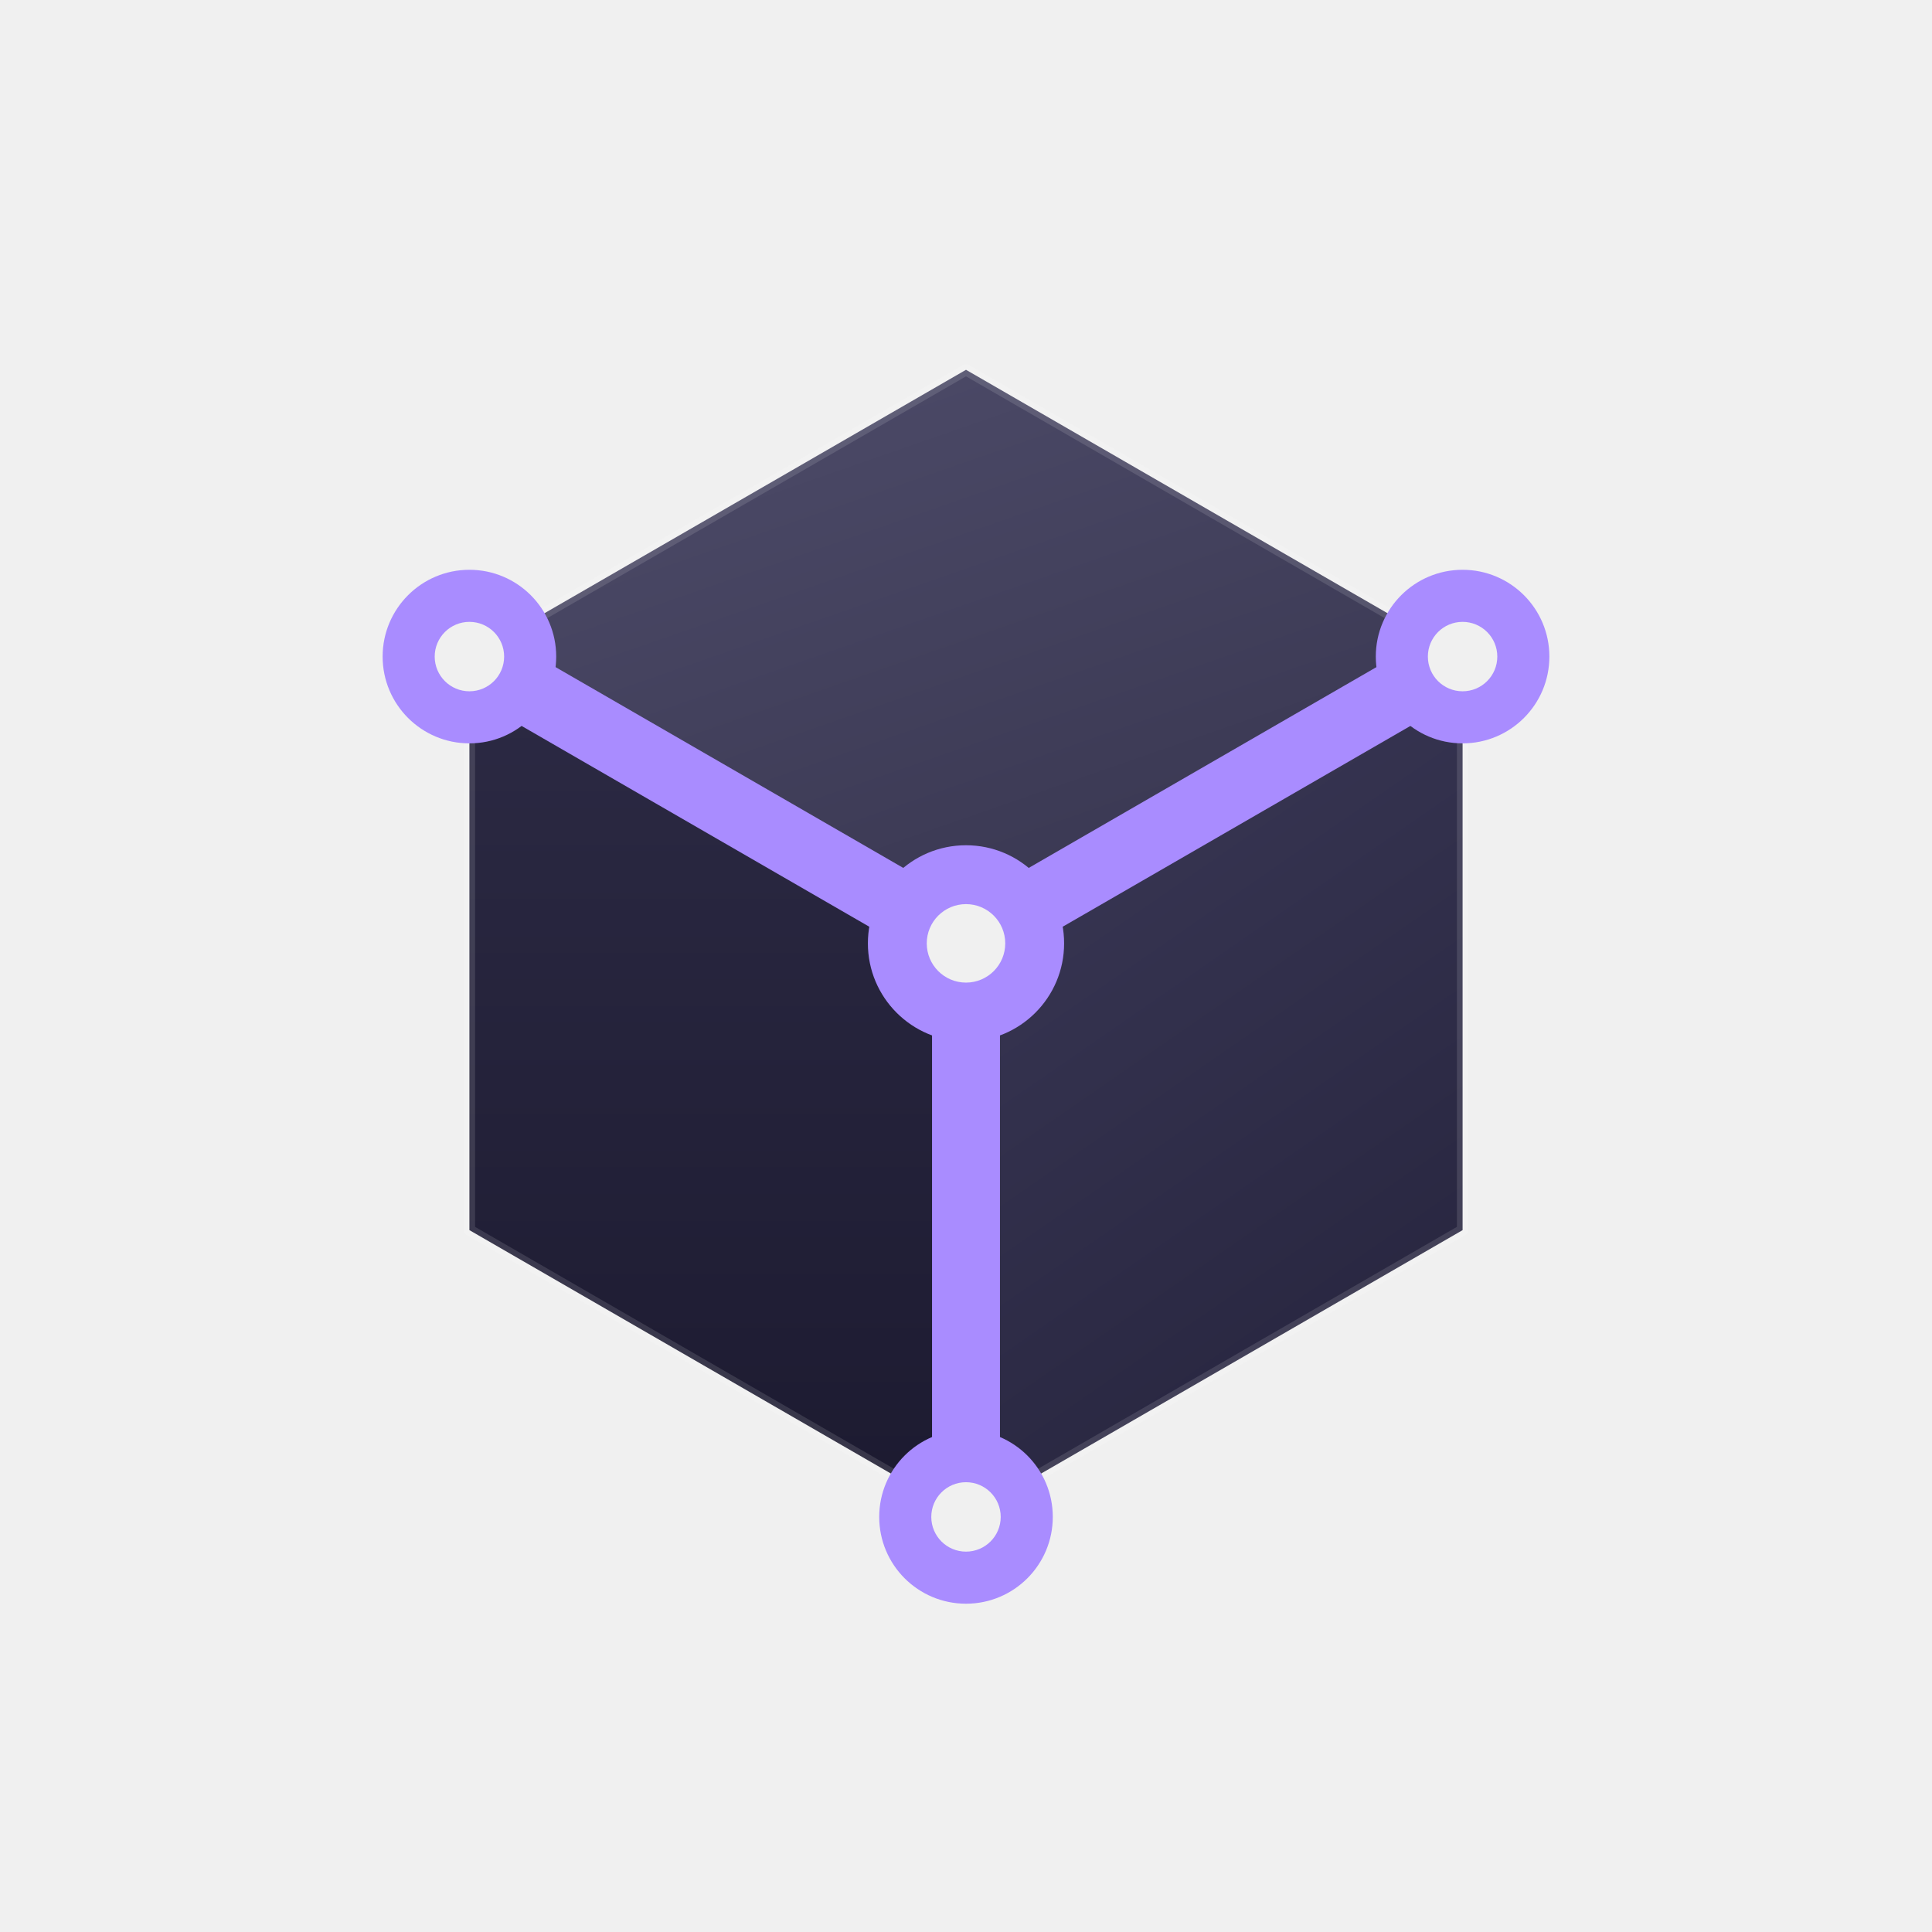
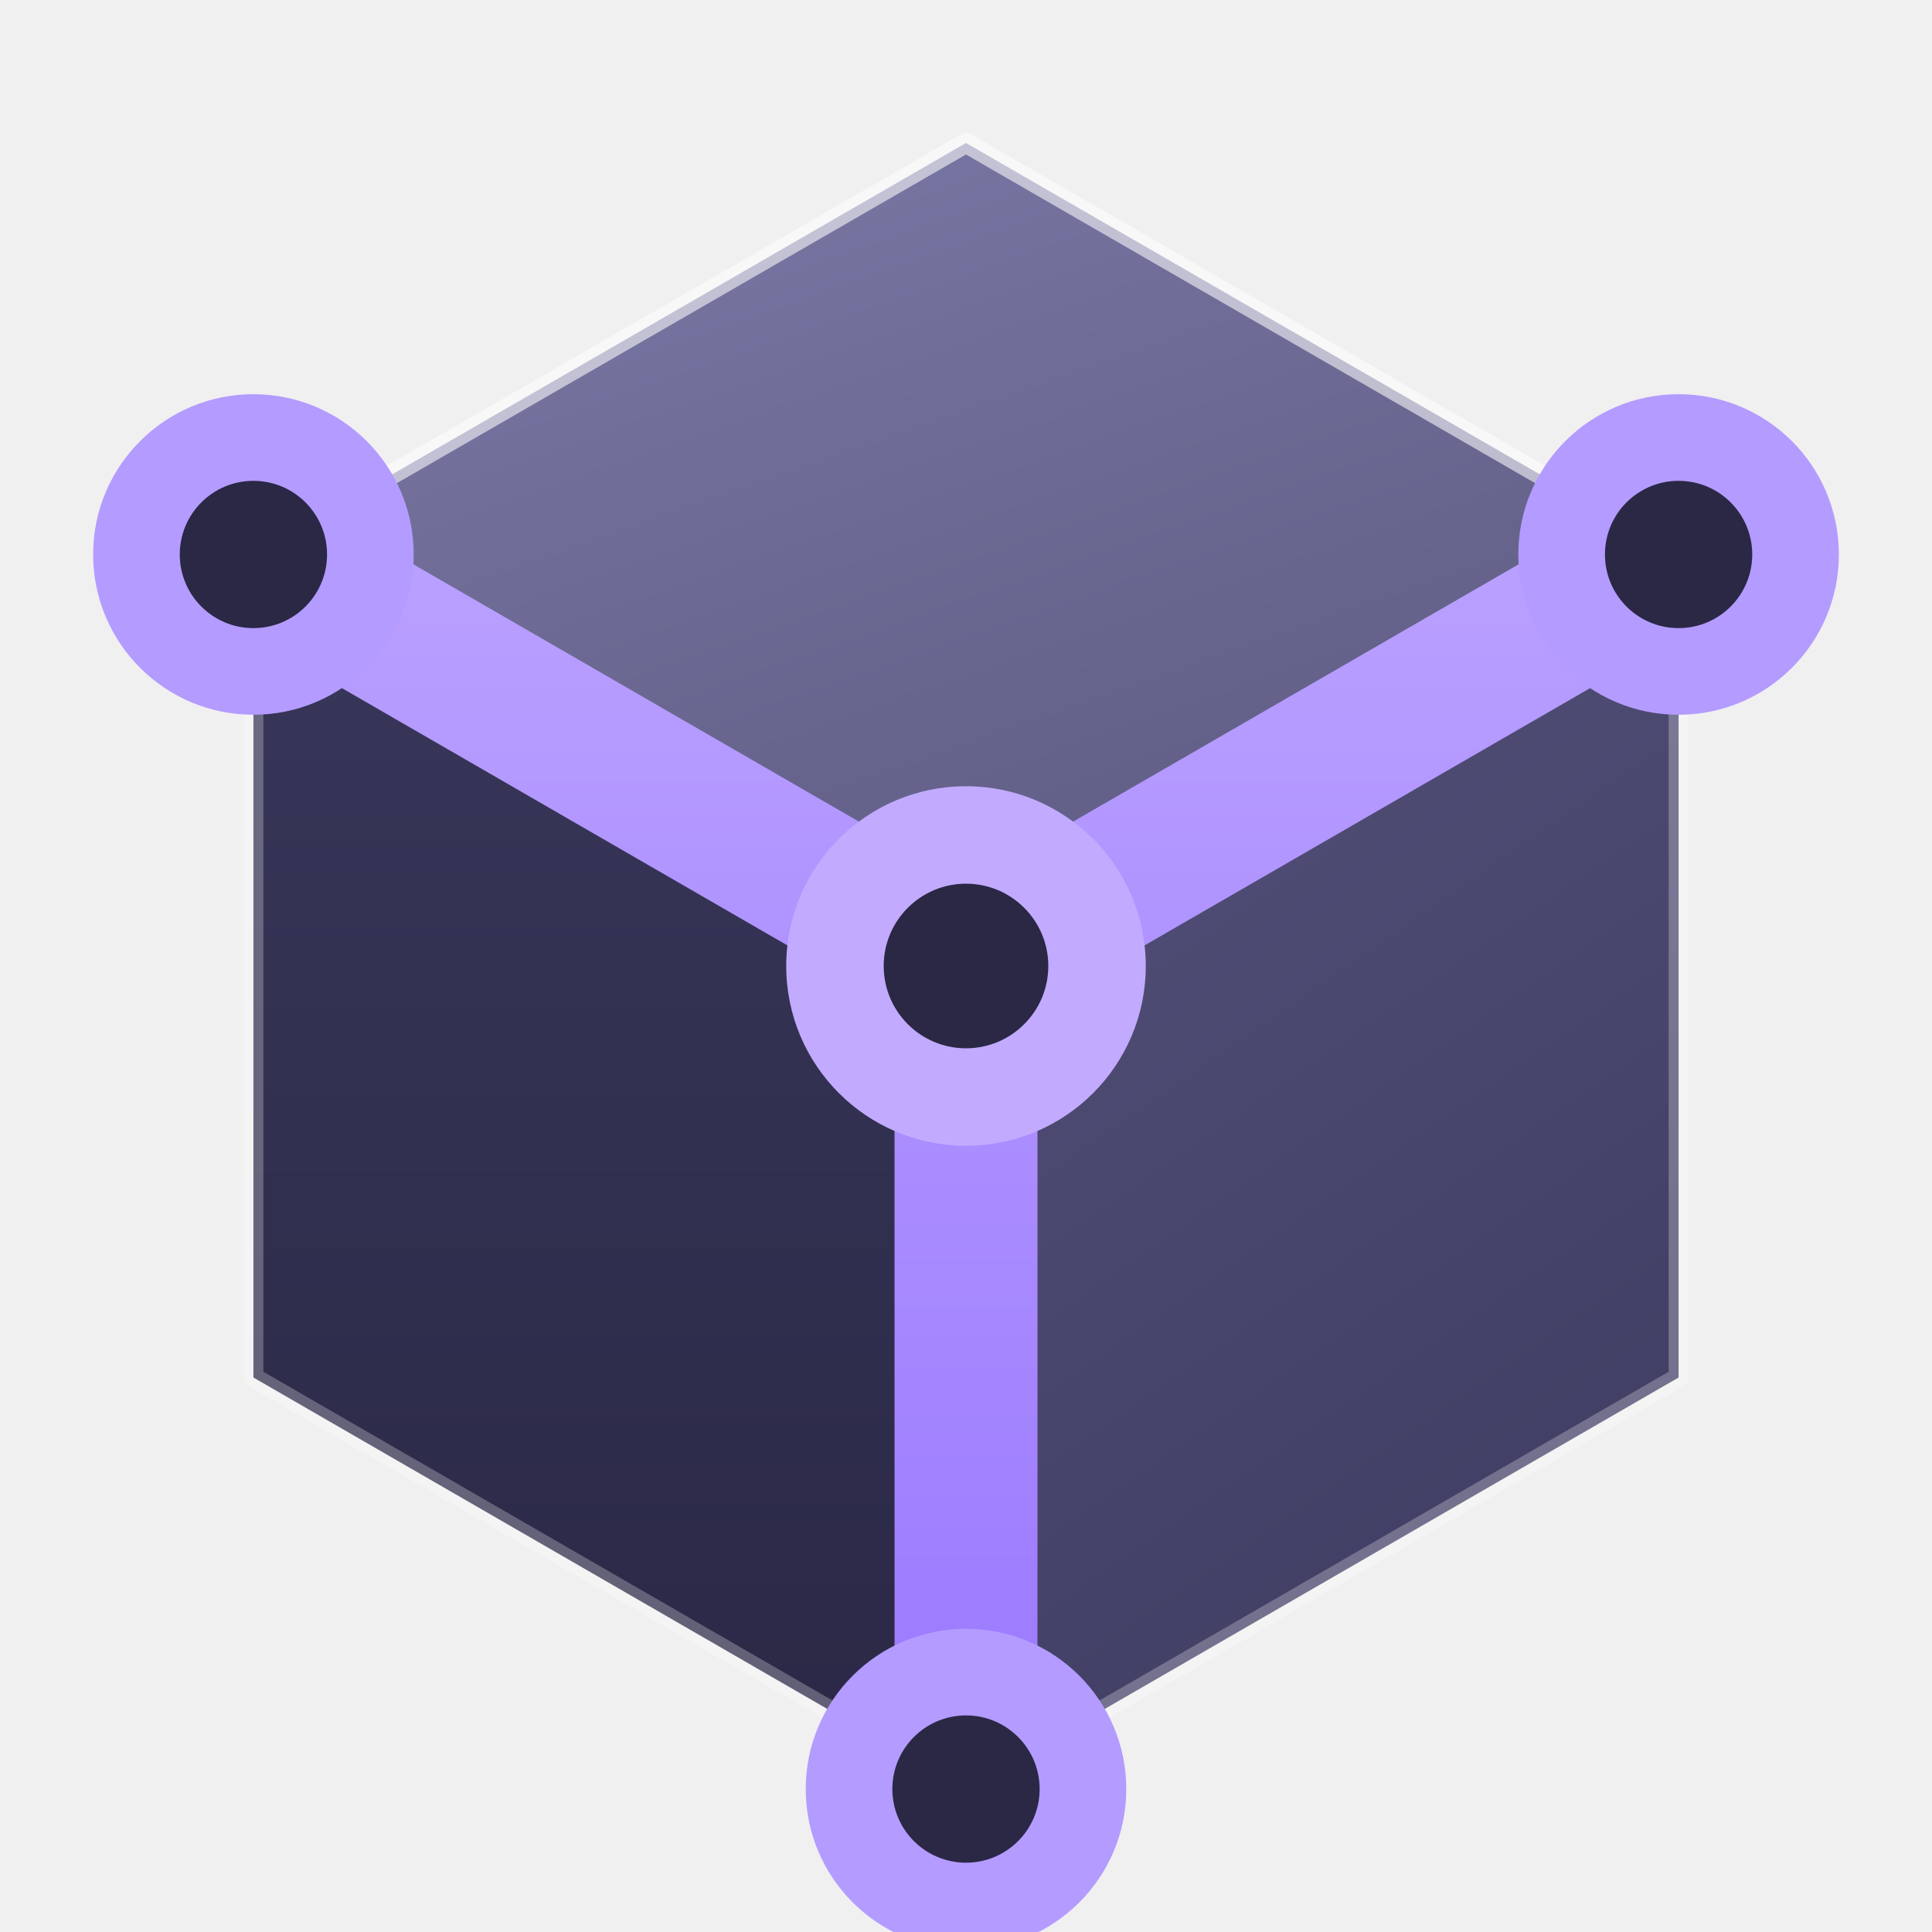
- <svg xmlns="http://www.w3.org/2000/svg" width="512" height="512" viewBox="0 0 512 512">
+ <svg xmlns="http://www.w3.org/2000/svg" width="900" height="900" viewBox="33 33 446 446">
  <defs>
    <linearGradient id="fTop" x1="0.1" y1="0" x2="0.7" y2="1">
-       <stop offset="0%" stop-color="#4E4C6A" />
-       <stop offset="100%" stop-color="#383650" />
+       <stop offset="0%" stop-color="#7B79A6" />
+       <stop offset="100%" stop-color="#5D5B82" />
    </linearGradient>
    <linearGradient id="fLeft" x1="0" y1="0" x2="0" y2="1">
-       <stop offset="0%" stop-color="#2C2A44" />
-       <stop offset="100%" stop-color="#1C1A30" />
+       <stop offset="0%" stop-color="#39375A" />
+       <stop offset="100%" stop-color="#2A2845" />
    </linearGradient>
    <linearGradient id="fRight" x1="0" y1="0" x2="0.4" y2="1">
-       <stop offset="0%" stop-color="#3C3A58" />
-       <stop offset="100%" stop-color="#282640" />
+       <stop offset="0%" stop-color="#55527C" />
+       <stop offset="100%" stop-color="#403E63" />
+     </linearGradient>
+     <linearGradient id="lane" gradientUnits="userSpaceOnUse" x1="256.0" y1="66.0" x2="256.0" y2="446.0">
+       <stop offset="0%" stop-color="#C4ADFF" />
+       <stop offset="100%" stop-color="#9A78FF" />
    </linearGradient>
  </defs>
-   <mask id="cubeHoles" maskUnits="userSpaceOnUse" x="0" y="0" width="512" height="512">
-     <rect width="512" height="512" fill="#fff" />
-     <circle cx="124.4" cy="174.0" r="9.2" fill="#000" />
-     <circle cx="387.6" cy="174.0" r="9.2" fill="#000" />
-     <circle cx="256.0" cy="402.0" r="9.2" fill="#000" />
-     <circle cx="256.0" cy="250.0" r="10.4" fill="#000" />
-   </mask>
-   <g mask="url(#cubeHoles)">
-     <path d="M256.0,98.0 L387.6,174.0 L256.0,250.0 L124.4,174.0 Z" fill="url(#fTop)" />
-     <path d="M387.6,174.0 L387.6,326.0 L256.0,402.0 L256.0,250.0 Z" fill="url(#fRight)" />
-     <path d="M256.0,250.0 L256.0,402.0 L124.4,326.0 L124.4,174.0 Z" fill="url(#fLeft)" />
-     <path d="M256.0,98.0 L387.6,174.0 L387.6,326.0 L256.0,402.0 L124.4,326.0 L124.4,174.0 Z" fill="none" stroke="#FFFFFF" stroke-opacity="0.12" stroke-width="3" stroke-linejoin="round" />
-     <g fill="none" stroke-width="18" stroke-linecap="round">
-       <path d="M256.0,250.0 L124.4,174.0" stroke="#A98CFF" />
-       <path d="M256.0,250.0 L387.6,174.0" stroke="#A98CFF" />
-       <path d="M256.0,250.0 L256.0,402.0" stroke="#A98CFF" />
+   <g>
+     <path d="M256.0,66.0 L420.5,161.0 L256.0,256.0 L91.5,161.0 Z" fill="url(#fTop)" />
+     <path d="M420.5,161.0 L420.5,351.0 L256.0,446.0 L256.0,256.0 Z" fill="url(#fRight)" />
+     <path d="M91.5,161.0 L256.0,256.0 L256.0,446.0 L91.5,351.0 Z" fill="url(#fLeft)" />
+     <path d="M256.0,66.0 L420.5,161.0 L256.0,256.0 L91.5,161.0 Z" fill="none" stroke="#FFFFFF" stroke-opacity="0.42" stroke-width="4.6" stroke-linejoin="round" />
+     <path d="M256.0,66.0 L420.5,161.0 L420.5,351.0 L256.0,446.0 L91.5,351.0 L91.5,161.0 Z" fill="none" stroke="#FFFFFF" stroke-opacity="0.26" stroke-width="4.6" stroke-linejoin="round" />
+     <g fill="none" stroke-width="33" stroke-linecap="round">
+       <path d="M256.0,256.0 L91.5,161.0" stroke="url(#lane)" />
+       <path d="M256.0,256.0 L420.5,161.0" stroke="url(#lane)" />
+       <path d="M256.0,256.0 L256.0,446.0" stroke="url(#lane)" />
    </g>
-     <circle cx="124.4" cy="174.0" r="23" fill="#A98CFF" />
-     <circle cx="387.6" cy="174.0" r="23" fill="#A98CFF" />
-     <circle cx="256.0" cy="402.0" r="23" fill="#A98CFF" />
-     <circle cx="256.0" cy="250.0" r="26" fill="#A98CFF" />
+     <circle cx="91.5" cy="161.0" r="37" fill="#B49BFF" />
+     <circle cx="420.5" cy="161.0" r="37" fill="#B49BFF" />
+     <circle cx="256.0" cy="446.0" r="37" fill="#B49BFF" />
+     <circle cx="256.0" cy="256.0" r="41.5" fill="#C2ABFF" />
+     <circle cx="91.5" cy="161.0" r="17.0" fill="#2A2845" />
+     <circle cx="420.5" cy="161.0" r="17.0" fill="#2A2845" />
+     <circle cx="256.0" cy="446.0" r="17.0" fill="#2A2845" />
+     <circle cx="256.0" cy="256.0" r="19.0" fill="#2A2845" />
  </g>
</svg>
